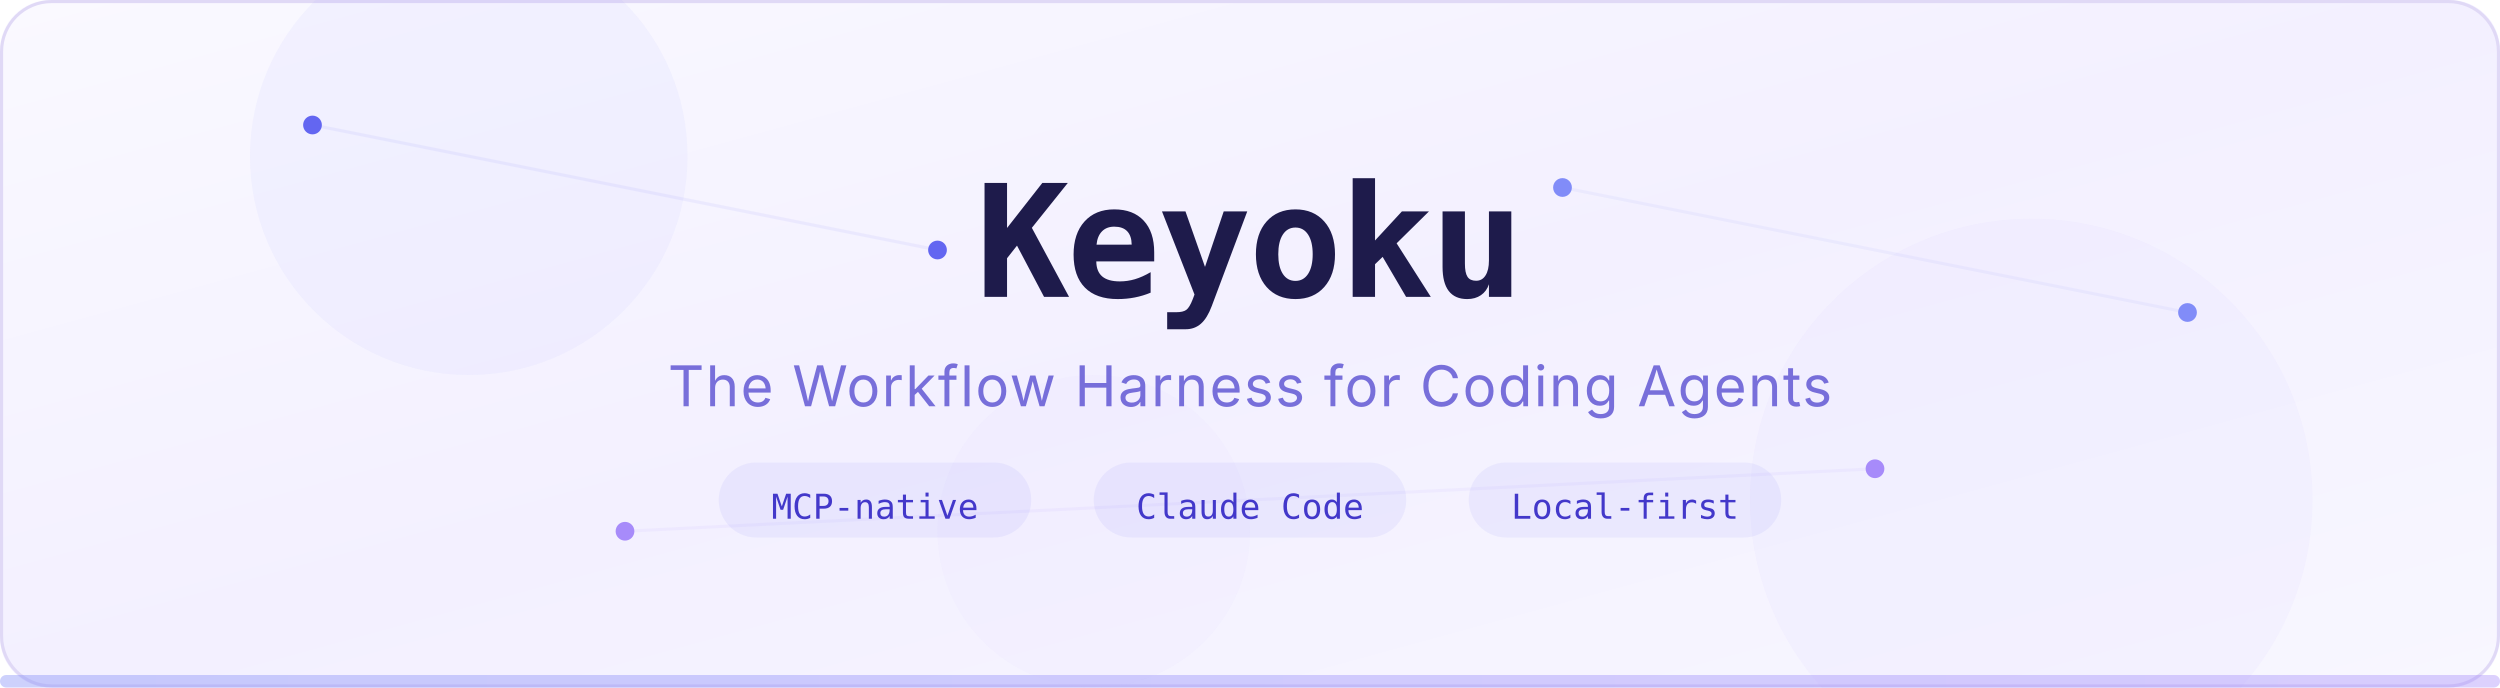
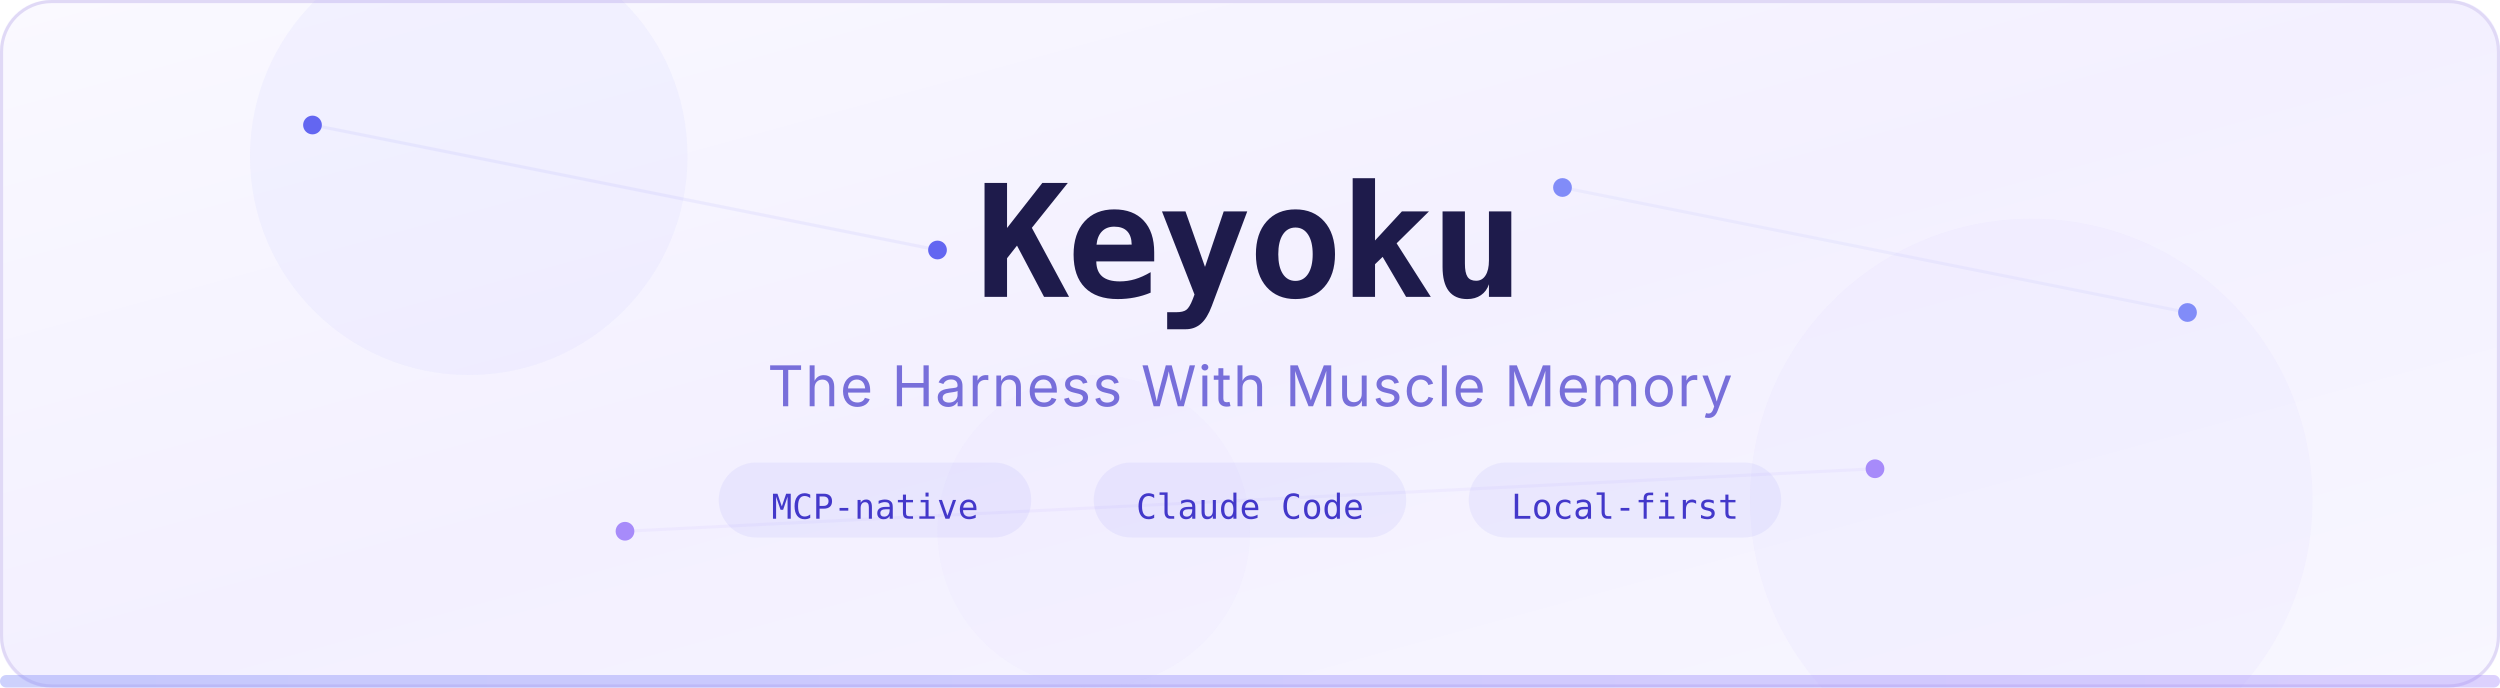
<svg xmlns="http://www.w3.org/2000/svg" width="800" height="220" viewBox="0 0 800 220">
  <defs>
    <linearGradient id="bg" x1="0%" y1="0%" x2="100%" y2="100%">
      <stop offset="0%" style="stop-color:#faf9ff;stop-opacity:1" />
      <stop offset="50%" style="stop-color:#f3f0ff;stop-opacity:1" />
      <stop offset="100%" style="stop-color:#f8f7ff;stop-opacity:1" />
    </linearGradient>
    <linearGradient id="accent" x1="0%" y1="0%" x2="100%" y2="0%">
      <stop offset="0%" style="stop-color:#818cf8;stop-opacity:1" />
      <stop offset="100%" style="stop-color:#a78bfa;stop-opacity:1" />
    </linearGradient>
  </defs>
  <style>
    .orb1 { animation: float1 7s ease-in-out infinite; }
    .orb2 { animation: float2 9s ease-in-out infinite; }
    .orb3 { animation: float3 6s ease-in-out infinite; }
    .pulse { animation: pulse 4s ease-in-out infinite; }
    @keyframes float1 {
      0%, 100% { transform: translate(0, 0); opacity: 0.06; }
      50% { transform: translate(12px, -6px); opacity: 0.12; }
    }
    @keyframes float2 {
      0%, 100% { transform: translate(0, 0); opacity: 0.05; }
      50% { transform: translate(-10px, 8px); opacity: 0.1; }
    }
    @keyframes float3 {
      0%, 100% { transform: translate(0, 0); opacity: 0.06; }
      50% { transform: translate(6px, -10px); opacity: 0.11; }
    }
    @keyframes pulse {
      0%, 100% { opacity: 0.2; }
      50% { opacity: 0.5; }
    }
  </style>
  <rect width="800" height="220" rx="16" fill="url(#bg)" />
  <rect x="0.5" y="0.5" width="799" height="219" rx="16" fill="none" stroke="#e0d9f6" stroke-width="1" />
  <rect x="0" y="216" width="800" height="4" rx="2" fill="url(#accent)" opacity="0.4" />
  <circle class="orb1" cx="150" cy="50" r="70" fill="#818cf8" opacity="0.06" />
  <circle class="orb2" cx="650" cy="160" r="90" fill="#a78bfa" opacity="0.05" />
  <circle class="orb3" cx="350" cy="170" r="50" fill="#c4b5fd" opacity="0.06" />
  <g opacity="0.08">
    <line x1="100" y1="40" x2="300" y2="80" stroke="#6366f1" stroke-width="1" />
    <line x1="500" y1="60" x2="700" y2="100" stroke="#818cf8" stroke-width="1" />
    <line x1="200" y1="170" x2="600" y2="150" stroke="#a78bfa" stroke-width="1" />
  </g>
  <circle class="pulse" cx="100" cy="40" r="3" fill="#6366f1" />
  <circle class="pulse" cx="300" cy="80" r="3" fill="#6366f1" style="animation-delay: 1s" />
  <circle class="pulse" cx="500" cy="60" r="3" fill="#818cf8" style="animation-delay: 2s" />
  <circle class="pulse" cx="700" cy="100" r="3" fill="#818cf8" style="animation-delay: 0.5s" />
  <circle class="pulse" cx="200" cy="170" r="3" fill="#a78bfa" style="animation-delay: 1.5s" />
  <circle class="pulse" cx="600" cy="150" r="3" fill="#a78bfa" style="animation-delay: 3s" />
  <text x="400" y="95" font-family="ui-monospace, 'SF Mono', 'Cascadia Code', 'Fira Code', Menlo, monospace" font-size="50" font-weight="700" fill="#1e1b4b" text-anchor="middle" letter-spacing="-1">
    Keyoku
  </text>
  <text x="400" y="130" font-family="ui-sans-serif, system-ui, -apple-system, 'Segoe UI', sans-serif" font-size="18" fill="#4338ca" text-anchor="middle" letter-spacing="0.5" opacity="0.7">
-     The Workflow Harness for Coding Agents
+     The Harness With Muscle Memory
  </text>
  <g transform="translate(400, 162)" text-anchor="middle">
    <rect x="-170" y="-14" width="100" height="24" rx="12" fill="#6366f1" opacity="0.08" />
    <text x="-120" y="4" font-family="ui-monospace, monospace" font-size="11" fill="#4338ca">MCP-native</text>
    <rect x="-50" y="-14" width="100" height="24" rx="12" fill="#6366f1" opacity="0.08" />
    <text x="0" y="4" font-family="ui-monospace, monospace" font-size="11" fill="#4338ca">Claude Code</text>
    <rect x="70" y="-14" width="100" height="24" rx="12" fill="#6366f1" opacity="0.08" />
    <text x="120" y="4" font-family="ui-monospace, monospace" font-size="11" fill="#4338ca">Local-first</text>
  </g>
</svg>
